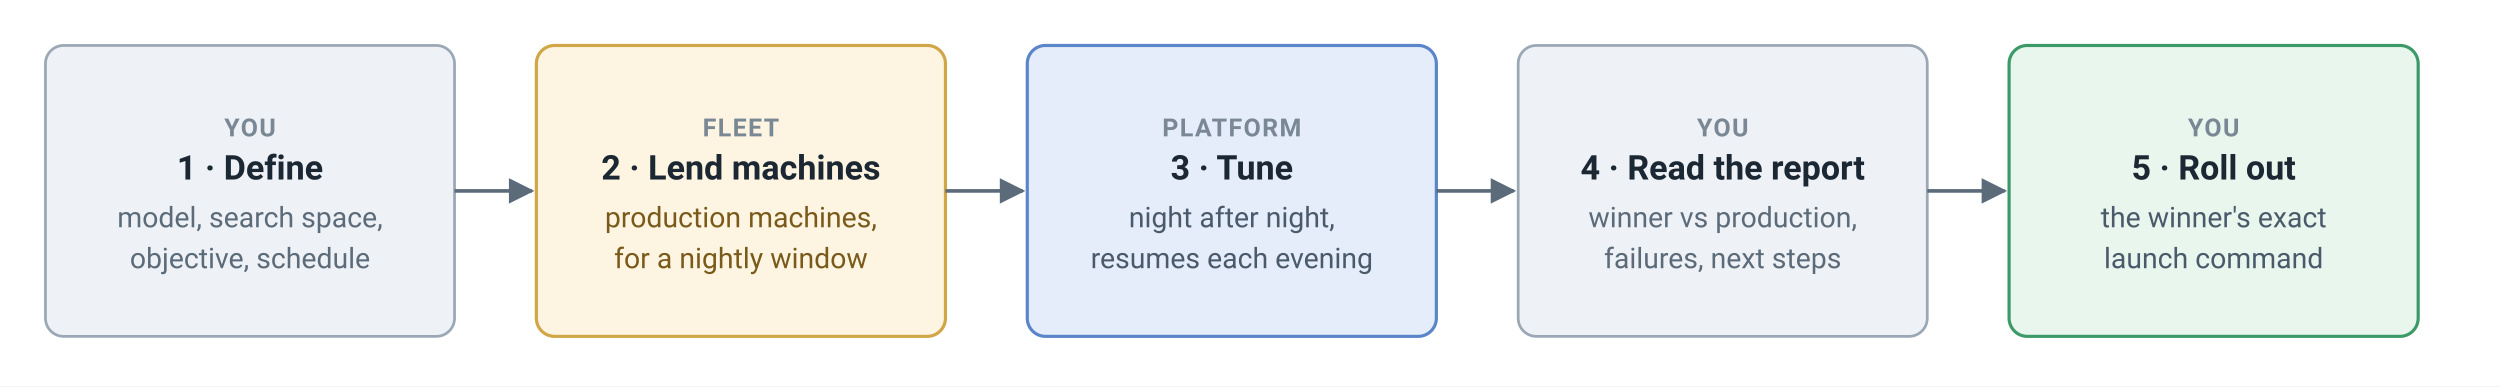
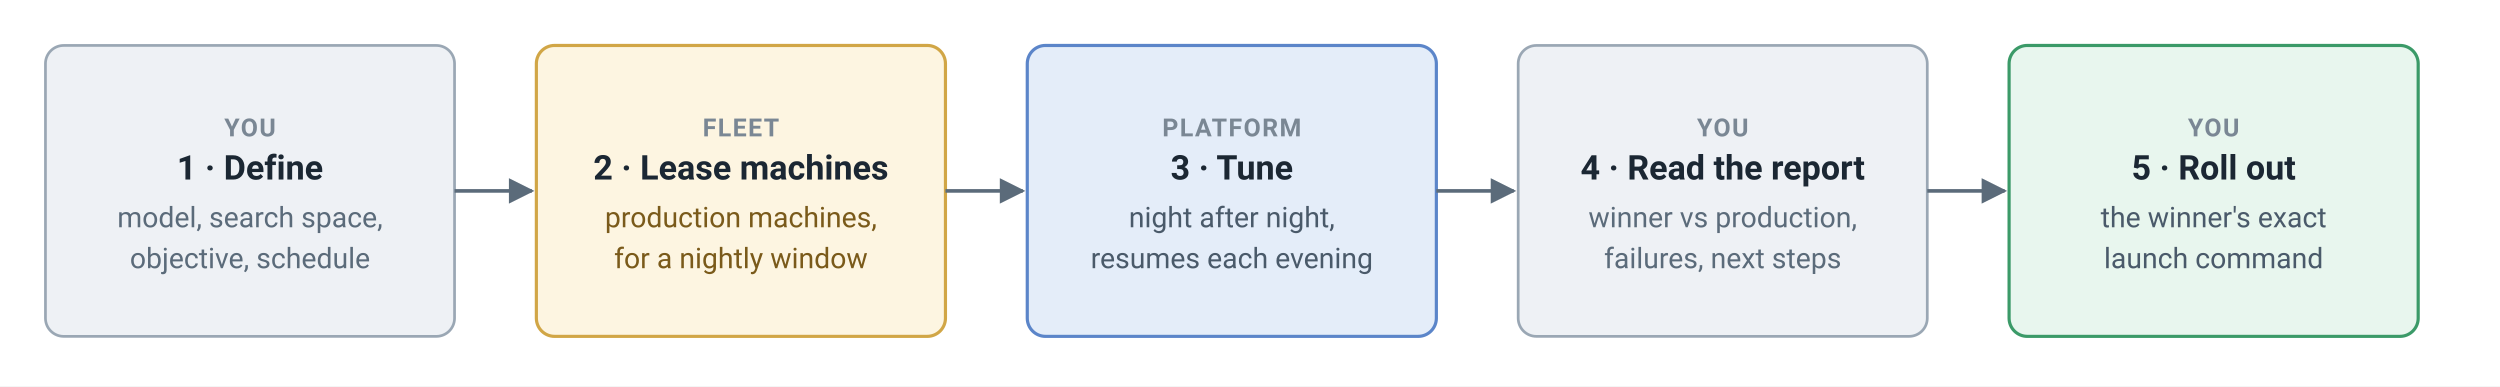
<svg xmlns="http://www.w3.org/2000/svg" viewBox="0 0 1100 170" font-family="-apple-system, Segoe UI, Roboto, Helvetica, Arial, sans-serif">
  <defs>
    <marker id="a-grey" viewBox="0 0 10 10" refX="9" refY="5" markerWidth="7" markerHeight="7" orient="auto-start-reverse">
      <path d="M0 0 L10 5 L0 10 z" fill="#5b6b7a" />
    </marker>
    <marker id="a-green" viewBox="0 0 10 10" refX="9" refY="5" markerWidth="7" markerHeight="7" orient="auto-start-reverse">
      <path d="M0 0 L10 5 L0 10 z" fill="#2f6f4f" />
    </marker>
    <marker id="a-orange" viewBox="0 0 10 10" refX="9" refY="5" markerWidth="7" markerHeight="7" orient="auto-start-reverse">
      <path d="M0 0 L10 5 L0 10 z" fill="#c07a2c" />
    </marker>
    <marker id="a-purple" viewBox="0 0 10 10" refX="9" refY="5" markerWidth="7" markerHeight="7" orient="auto-start-reverse">
      <path d="M0 0 L10 5 L0 10 z" fill="#8b72be" />
    </marker>
    <marker id="a-red" viewBox="0 0 10 10" refX="9" refY="5" markerWidth="7" markerHeight="7" orient="auto-start-reverse">
      <path d="M0 0 L10 5 L0 10 z" fill="#c96161" />
    </marker>
    <marker id="a-blue" viewBox="0 0 10 10" refX="9" refY="5" markerWidth="7" markerHeight="7" orient="auto-start-reverse">
      <path d="M0 0 L10 5 L0 10 z" fill="#5b85c9" />
    </marker>
  </defs>
  <rect width="1100" height="170" fill="#ffffff" />
  <rect x="20" y="20" width="180" height="128" rx="8" fill="#eef1f5" stroke="#9aa7b4" stroke-width="1.2" />
  <text x="110.0" y="60.0" font-size="11" fill="#7a8794" font-weight="700" letter-spacing="0.6" text-anchor="middle">YOU</text>
  <text x="110.0" y="79.0" font-size="15" fill="#1b2733" font-weight="700" text-anchor="middle">1 · Define</text>
  <text x="110.0" y="100.0" font-size="12.5" fill="#5b6b7a" text-anchor="middle">model, search space,</text>
  <text x="110.0" y="118.0" font-size="12.5" fill="#5b6b7a" text-anchor="middle">objective, schedule</text>
  <path d="M200 84 L234 84" fill="none" stroke="#5b6b7a" stroke-width="1.6" marker-end="url(#a-grey)" />
  <rect x="236" y="20" width="180" height="128" rx="8" fill="#fdf5e1" stroke="#d1a646" stroke-width="1.4" />
  <text x="326.0" y="60.0" font-size="11" fill="#7a8794" font-weight="700" letter-spacing="0.6" text-anchor="middle">FLEET</text>
-   <text x="326.0" y="79.0" font-size="15" fill="#1b2733" font-weight="700" text-anchor="middle">2 · Lend machines</text>
+   <text x="326.0" y="79.0" font-size="15" fill="#1b2733" font-weight="700" text-anchor="middle">2 · Lease machines</text>
  <text x="326.0" y="100.0" font-size="12.5" fill="#7a5a1a" text-anchor="middle">production machines,</text>
  <text x="326.0" y="118.0" font-size="12.5" fill="#7a5a1a" text-anchor="middle">for a nightly window</text>
  <path d="M416 84 L450 84" fill="none" stroke="#5b6b7a" stroke-width="1.6" marker-end="url(#a-grey)" />
  <rect x="452" y="20" width="180" height="128" rx="8" fill="#e4edf9" stroke="#5b85c9" stroke-width="1.4" />
  <text x="542.0" y="60.0" font-size="11" fill="#7a8794" font-weight="700" letter-spacing="0.6" text-anchor="middle">PLATFORM</text>
  <text x="542.0" y="79.0" font-size="15" fill="#1b2733" font-weight="700" text-anchor="middle">3 · Tune</text>
  <text x="542.0" y="100.0" font-size="12.5" fill="#4a5a6a" text-anchor="middle">night after night,</text>
  <text x="542.0" y="118.0" font-size="12.5" fill="#4a5a6a" text-anchor="middle">resumes each evening</text>
  <path d="M632 84 L666 84" fill="none" stroke="#5b6b7a" stroke-width="1.6" marker-end="url(#a-grey)" />
  <rect x="668" y="20" width="180" height="128" rx="8" fill="#eef1f5" stroke="#9aa7b4" stroke-width="1.2" />
  <text x="758.0" y="60.0" font-size="11" fill="#7a8794" font-weight="700" letter-spacing="0.6" text-anchor="middle">YOU</text>
  <text x="758.0" y="79.0" font-size="15" fill="#1b2733" font-weight="700" text-anchor="middle">4 · Read the report</text>
  <text x="758.0" y="100.0" font-size="12.5" fill="#5b6b7a" text-anchor="middle">winner vs production,</text>
  <text x="758.0" y="118.0" font-size="12.5" fill="#5b6b7a" text-anchor="middle">failures, next steps</text>
  <path d="M848 84 L882 84" fill="none" stroke="#5b6b7a" stroke-width="1.6" marker-end="url(#a-grey)" />
  <rect x="884" y="20" width="180" height="128" rx="8" fill="#e8f6ee" stroke="#3b9a68" stroke-width="1.4" />
  <text x="974.0" y="60.0" font-size="11" fill="#7a8794" font-weight="700" letter-spacing="0.6" text-anchor="middle">YOU</text>
  <text x="974.0" y="79.0" font-size="15" fill="#1b2733" font-weight="700" text-anchor="middle">5 · Roll out</text>
  <text x="974.0" y="100.0" font-size="12.5" fill="#4a5a6a" text-anchor="middle">the winner's exact</text>
  <text x="974.0" y="118.0" font-size="12.5" fill="#4a5a6a" text-anchor="middle">launch command</text>
</svg>
